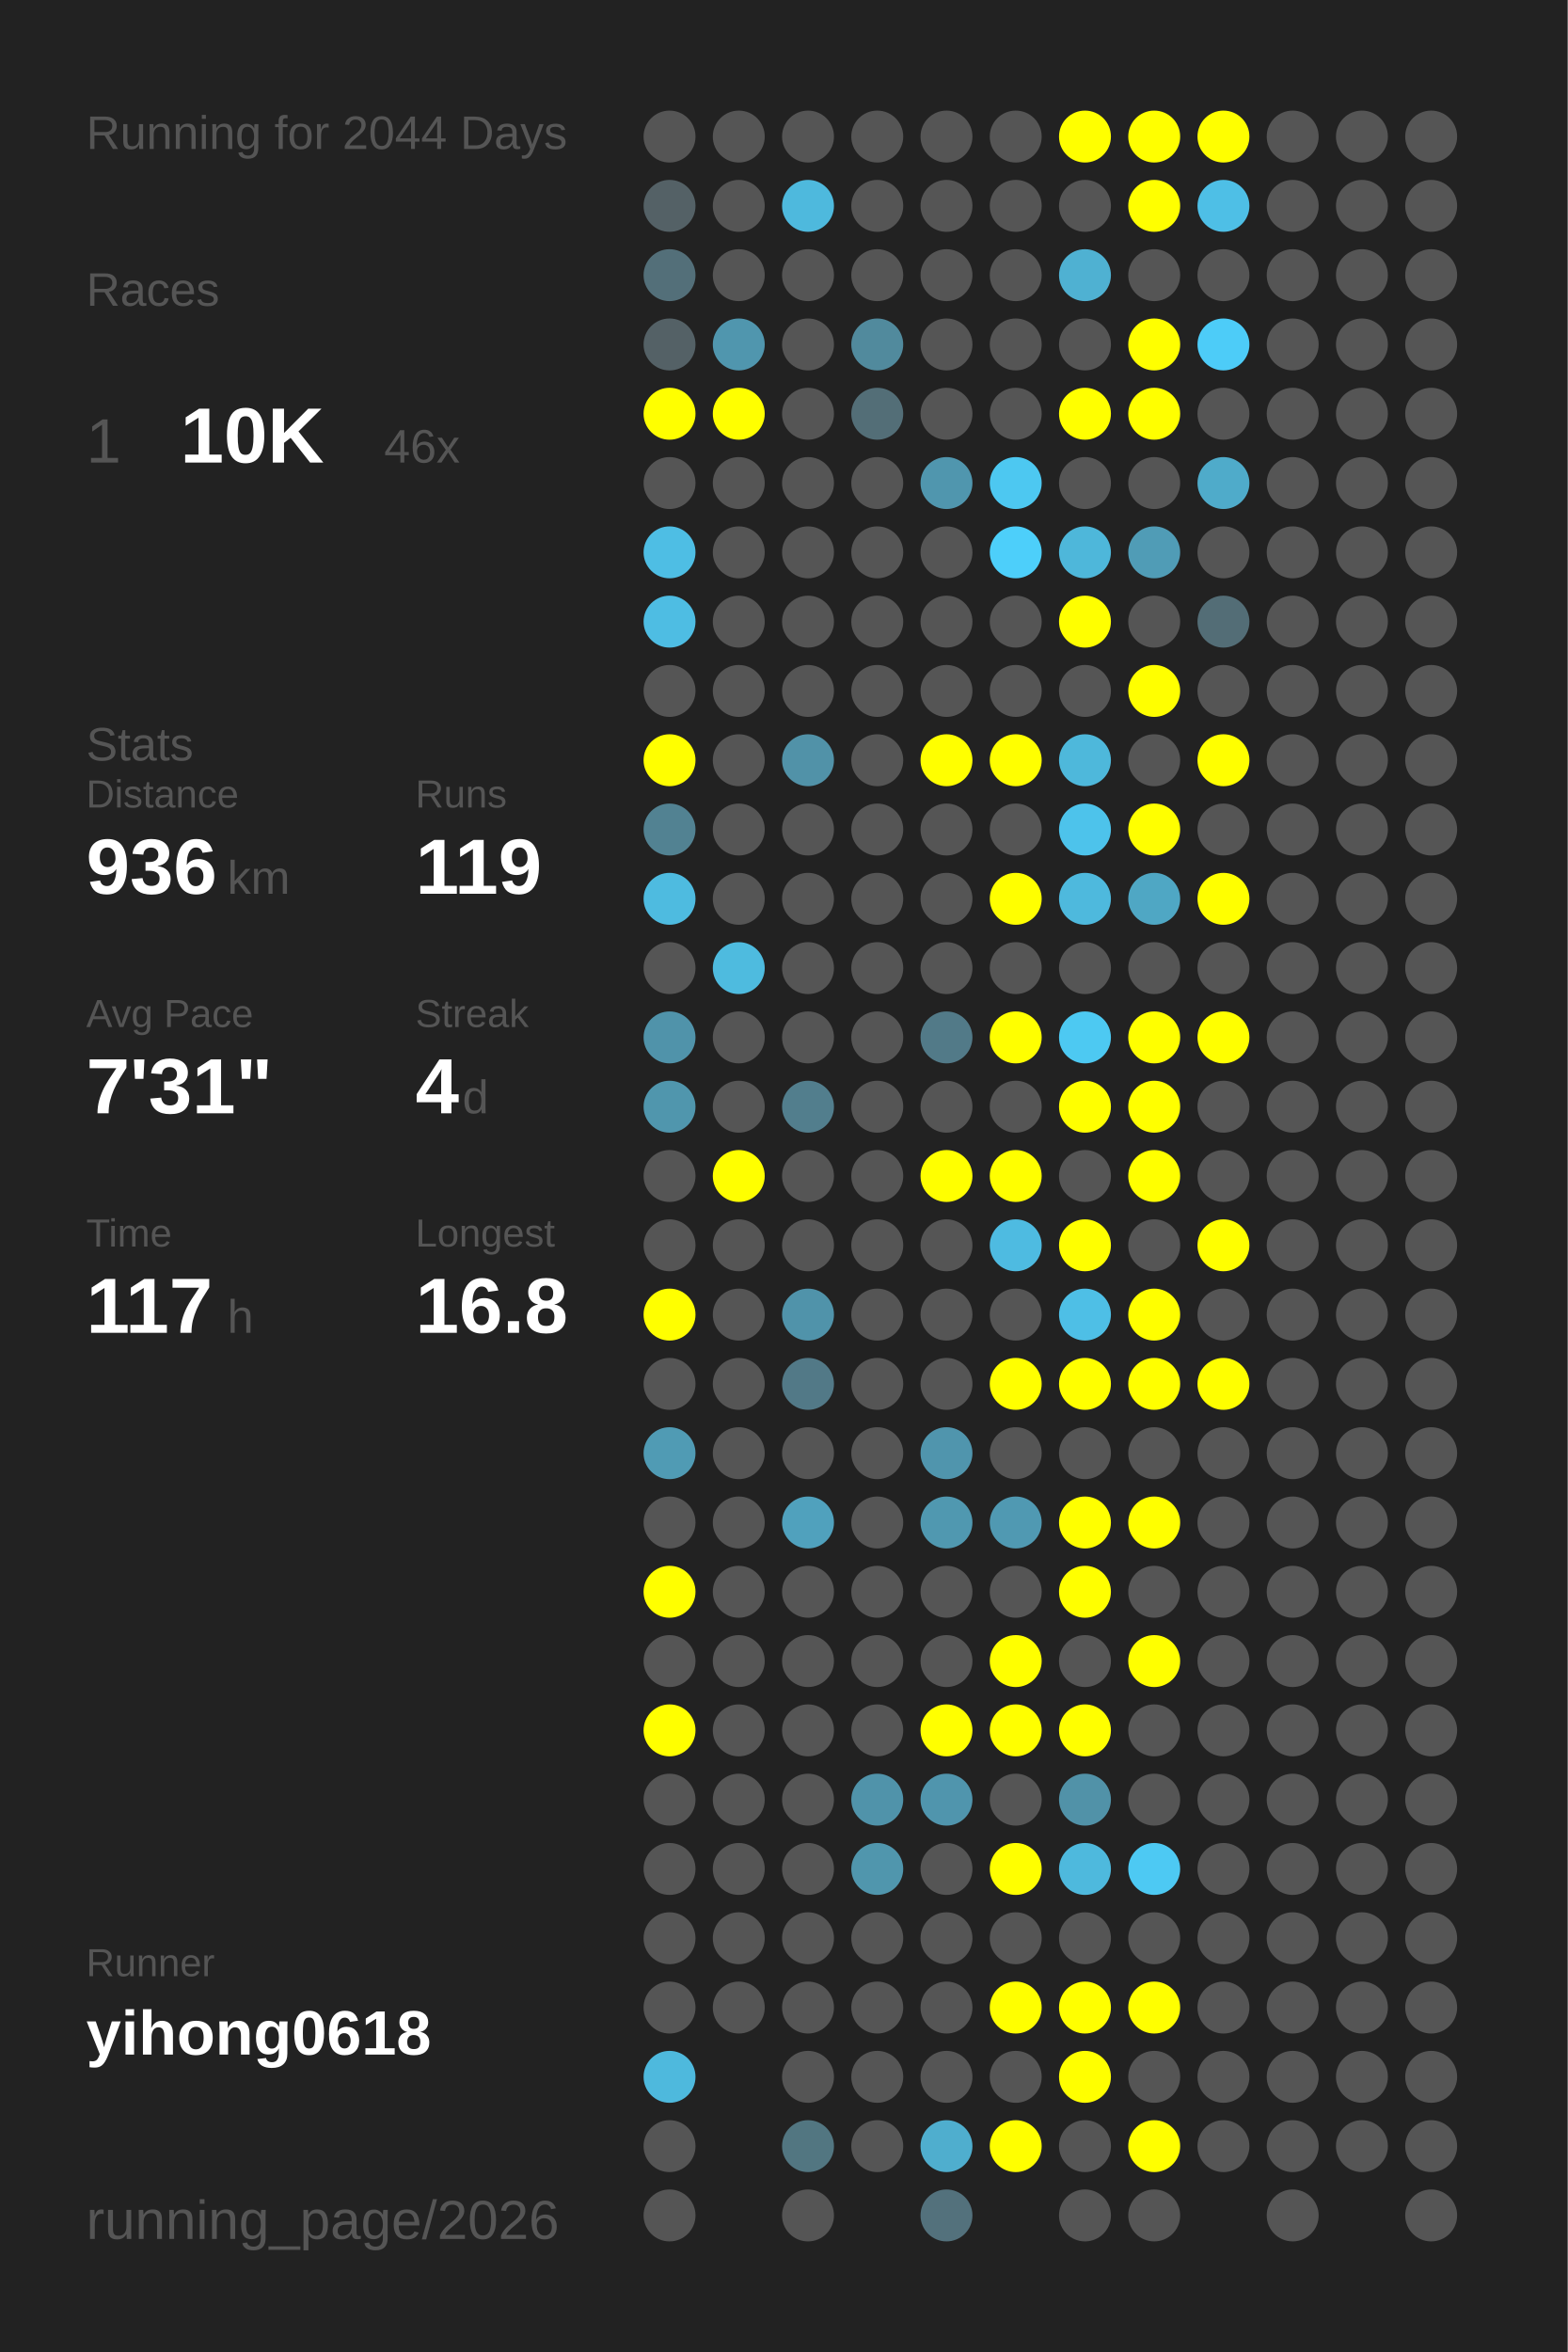
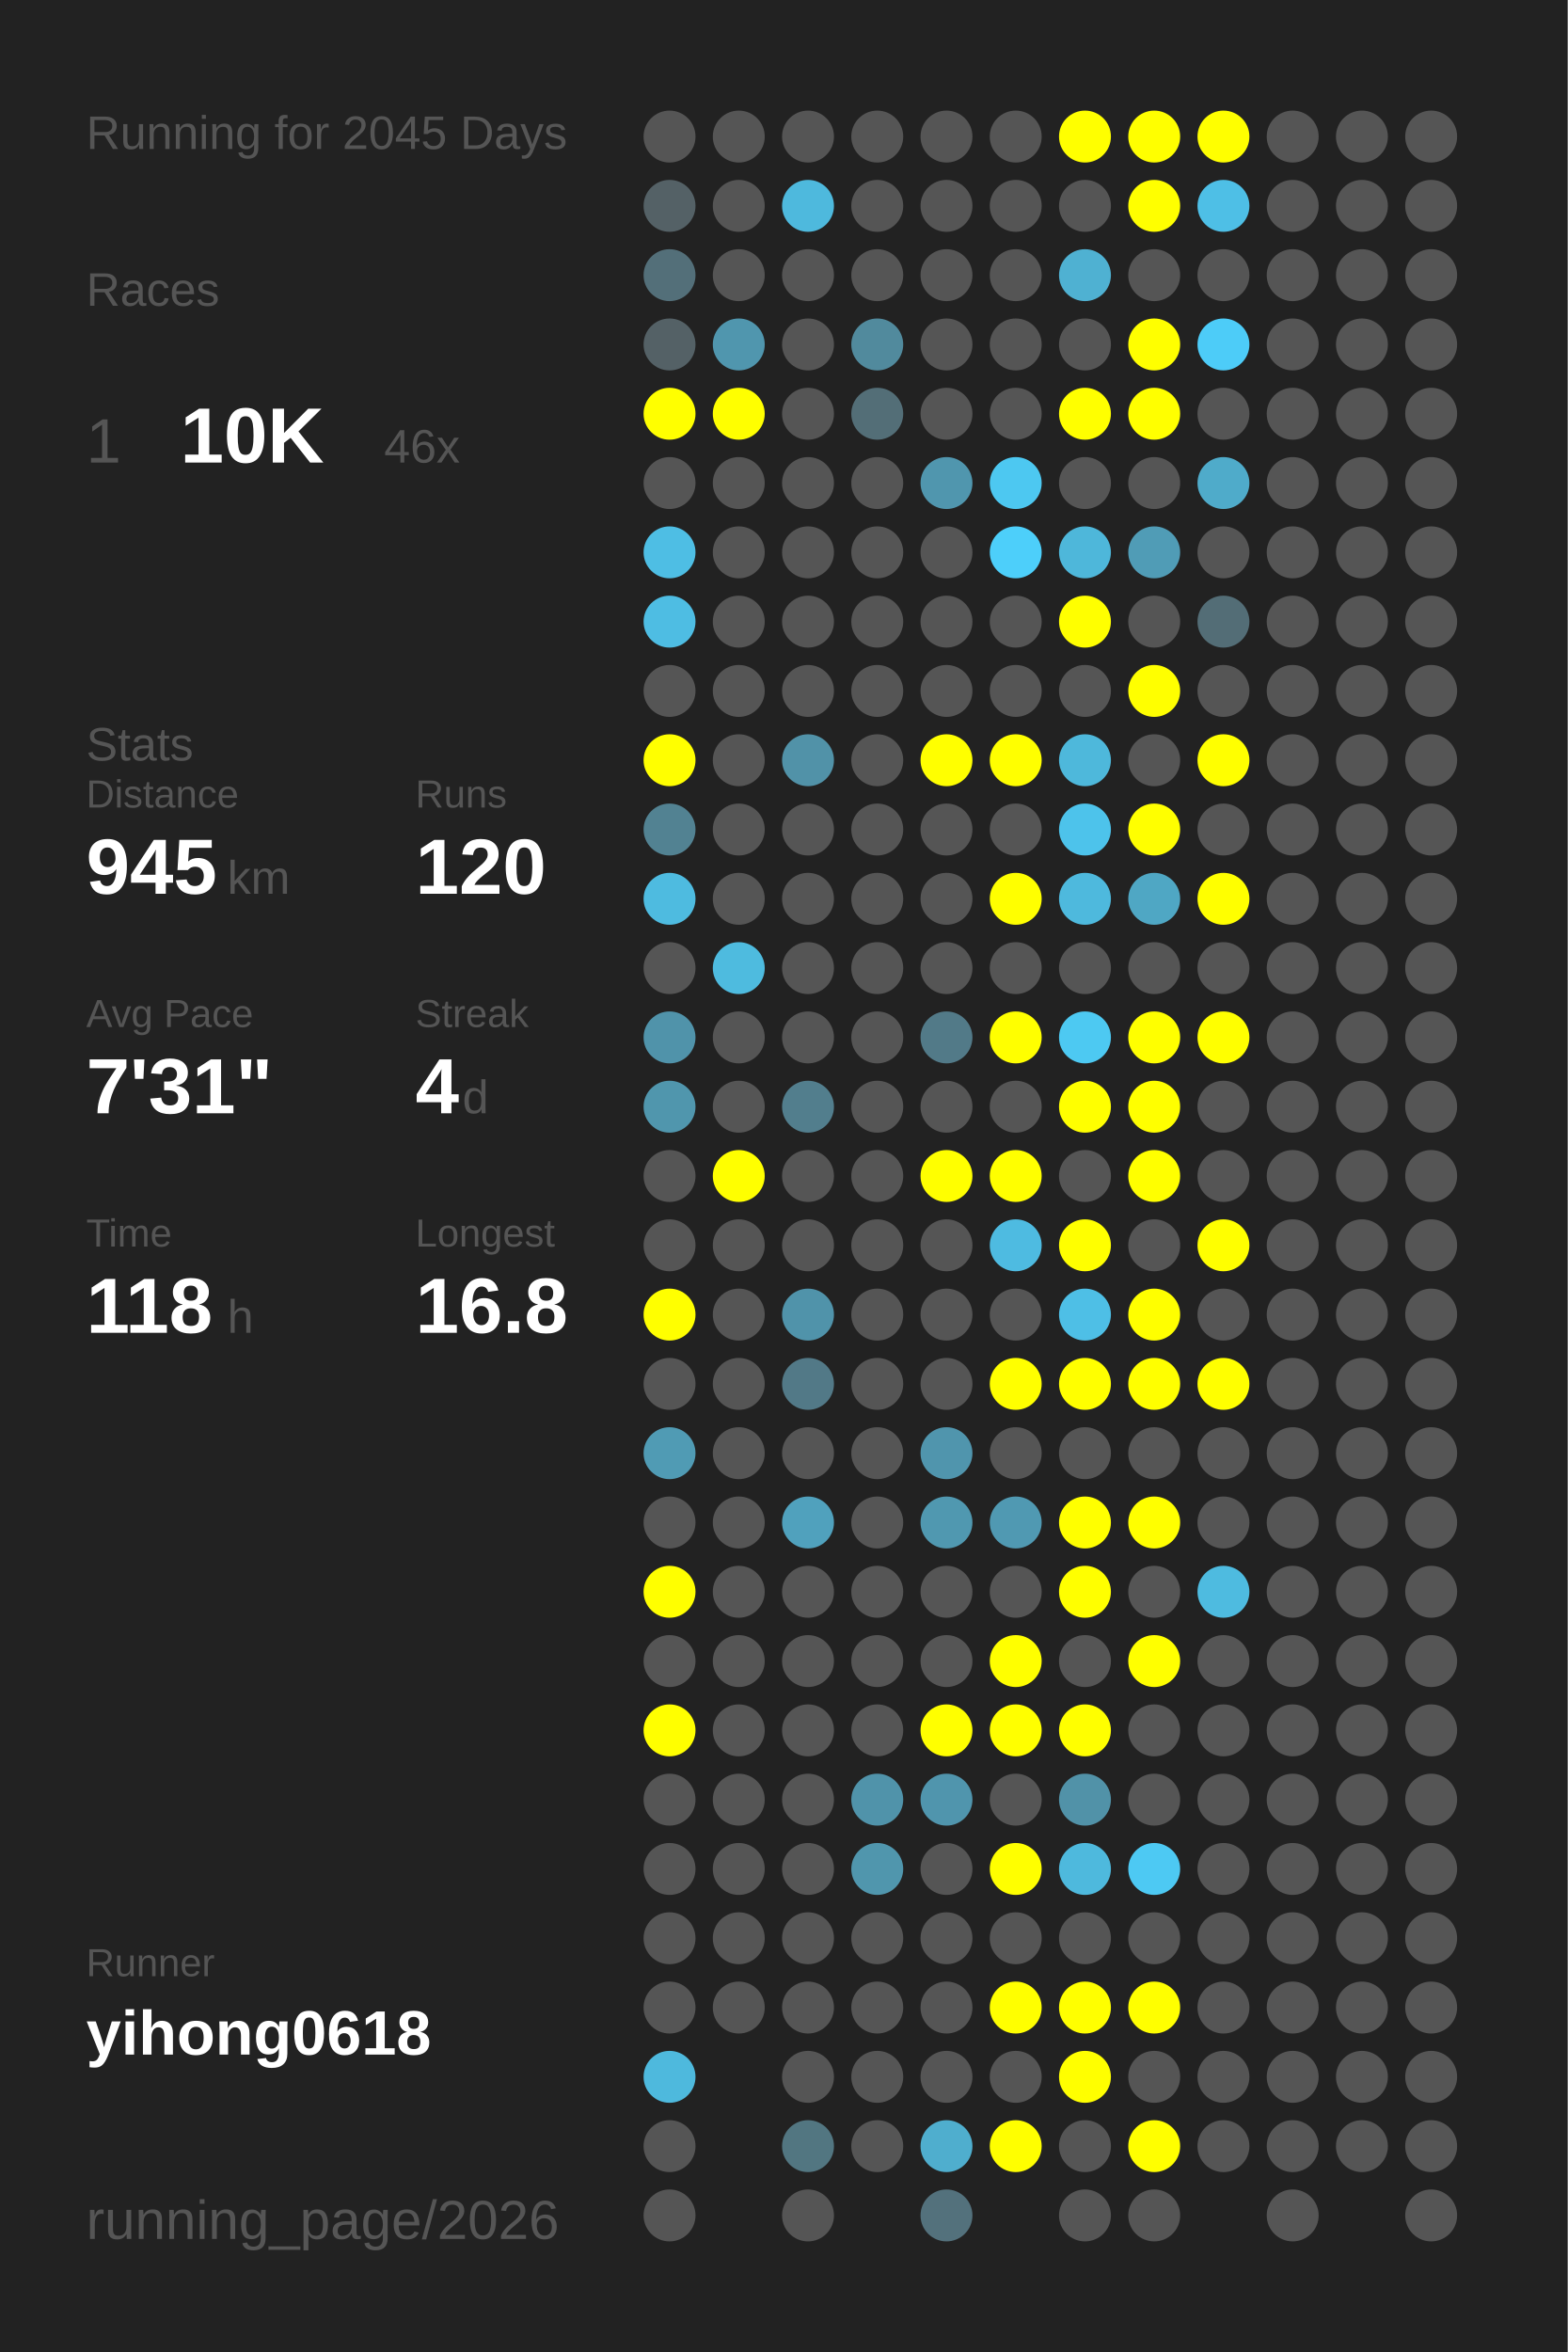
<svg xmlns="http://www.w3.org/2000/svg" baseProfile="full" height="300mm" version="1.1" viewBox="0,0,200,300" width="200mm">
  <defs />
  <rect fill="#222222" height="300" width="200" x="0" y="0" />
-   <text fill="#555555" style="font-size:6px; font-family:Arial;" x="11" y="19">Running for 2044 Days</text>
+   <text fill="#555555" style="font-size:6px; font-family:Arial;" x="11" y="19">Running for 2045 Days</text>
  <text fill="#555555" style="font-size:6px; font-family:Arial;" x="11" y="39">Races</text>
  <text fill="#555555" style="font-size:8px; font-family:Arial;" x="11" y="59">1</text>
  <text fill="#FFFFFF" style="font-size:10px; font-family:Arial; font-weight:bold;" x="23" y="59">10K</text>
  <text fill="#555555" style="font-size:6px; font-family:Arial;" x="49" y="59">46x</text>
  <text fill="#555555" style="font-size:6px; font-family:Arial;" x="11" y="97">Stats</text>
  <text fill="#555555" style="font-size:5px; font-family:Arial;" x="11" y="103">Distance</text>
-   <text fill="#FFFFFF" style="font-size:10px; font-family:Arial; font-weight:bold;" x="11" y="114">936</text>
+   <text fill="#FFFFFF" style="font-size:10px; font-family:Arial; font-weight:bold;" x="11" y="114">945</text>
  <text fill="#555555" style="font-size:6px; font-family:Arial;" x="29" y="114">km</text>
  <text fill="#555555" style="font-size:5px; font-family:Arial;" x="53" y="103">Runs</text>
-   <text fill="#FFFFFF" style="font-size:10px; font-family:Arial; font-weight:bold;" x="53" y="114">119</text>
+   <text fill="#FFFFFF" style="font-size:10px; font-family:Arial; font-weight:bold;" x="53" y="114">120</text>
  <text fill="#555555" style="font-size:5px; font-family:Arial;" x="11" y="131">Avg Pace</text>
  <text fill="#FFFFFF" style="font-size:10px; font-family:Arial; font-weight:bold;" x="11" y="142">7'31"</text>
  <text fill="#555555" style="font-size:5px; font-family:Arial;" x="53" y="131">Streak</text>
  <text fill="#FFFFFF" style="font-size:10px; font-family:Arial; font-weight:bold;" x="53" y="142">4</text>
  <text fill="#555555" style="font-size:6px; font-family:Arial;" x="59" y="142">d</text>
  <text fill="#555555" style="font-size:5px; font-family:Arial;" x="11" y="159">Time</text>
-   <text fill="#FFFFFF" style="font-size:10px; font-family:Arial; font-weight:bold;" x="11" y="170">117</text>
+   <text fill="#FFFFFF" style="font-size:10px; font-family:Arial; font-weight:bold;" x="11" y="170">118</text>
  <text fill="#555555" style="font-size:6px; font-family:Arial;" x="29" y="170">h</text>
  <text fill="#555555" style="font-size:5px; font-family:Arial;" x="53" y="159">Longest</text>
  <text fill="#FFFFFF" style="font-size:10px; font-family:Arial; font-weight:bold;" x="53" y="170">16.8</text>
  <text fill="#555555" style="font-size:5px; font-family:Arial;" x="11" y="252.065">Runner</text>
  <text fill="#FFFFFF" style="font-size:8px; font-family:Arial; font-weight:bold;" x="11" y="262.065">yihong0618</text>
  <text fill="#555555" style="font-size:7px; font-family:Arial;" x="11" y="285.581">running_page/2026</text>
  <circle cx="85.417" cy="17.419" fill="#555555" r="3.312" />
  <circle cx="85.417" cy="26.258" fill="#546166" r="3.312" />
  <circle cx="85.417" cy="35.097" fill="#536f79" r="3.312" />
  <circle cx="85.417" cy="43.935" fill="#546166" r="3.312" />
  <circle cx="85.417" cy="52.774" fill="#FFFF00" r="3.312" />
  <circle cx="85.417" cy="61.613" fill="#555555" r="3.312" />
  <circle cx="85.417" cy="70.452" fill="#4ebee4" r="3.312" />
  <circle cx="85.417" cy="79.29" fill="#4ebde3" r="3.312" />
  <circle cx="85.417" cy="88.129" fill="#555555" r="3.312" />
  <circle cx="85.417" cy="96.968" fill="#FFFF00" r="3.312" />
  <circle cx="85.417" cy="105.806" fill="#528292" r="3.312" />
  <circle cx="85.417" cy="114.645" fill="#4ebbe0" r="3.312" />
  <circle cx="85.417" cy="123.484" fill="#555555" r="3.312" />
  <circle cx="85.417" cy="132.323" fill="#5093aa" r="3.312" />
  <circle cx="85.417" cy="141.161" fill="#5096ad" r="3.312" />
  <circle cx="85.417" cy="150" fill="#555555" r="3.312" />
  <circle cx="85.417" cy="158.839" fill="#555555" r="3.312" />
  <circle cx="85.417" cy="167.677" fill="#FFFF00" r="3.312" />
  <circle cx="85.417" cy="176.516" fill="#555555" r="3.312" />
  <circle cx="85.417" cy="185.355" fill="#509bb4" r="3.312" />
  <circle cx="85.417" cy="194.194" fill="#555555" r="3.312" />
  <circle cx="85.417" cy="203.032" fill="#FFFF00" r="3.312" />
  <circle cx="85.417" cy="211.871" fill="#555555" r="3.312" />
  <circle cx="85.417" cy="220.71" fill="#FFFF00" r="3.312" />
  <circle cx="85.417" cy="229.548" fill="#555555" r="3.312" />
  <circle cx="85.417" cy="238.387" fill="#555555" r="3.312" />
  <circle cx="85.417" cy="247.226" fill="#555555" r="3.312" />
  <circle cx="85.417" cy="256.065" fill="#555555" r="3.312" />
  <circle cx="85.417" cy="264.903" fill="#4eb9dd" r="3.312" />
  <circle cx="85.417" cy="273.742" fill="#555555" r="3.312" />
  <circle cx="85.417" cy="282.581" fill="#555555" r="3.312" />
  <circle cx="94.25" cy="17.419" fill="#555555" r="3.312" />
  <circle cx="94.25" cy="26.258" fill="#555555" r="3.312" />
  <circle cx="94.25" cy="35.097" fill="#555555" r="3.312" />
  <circle cx="94.25" cy="43.935" fill="#5096ae" r="3.312" />
  <circle cx="94.25" cy="52.774" fill="#FFFF00" r="3.312" />
  <circle cx="94.25" cy="61.613" fill="#555555" r="3.312" />
  <circle cx="94.25" cy="70.452" fill="#555555" r="3.312" />
  <circle cx="94.25" cy="79.29" fill="#555555" r="3.312" />
  <circle cx="94.25" cy="88.129" fill="#555555" r="3.312" />
  <circle cx="94.25" cy="96.968" fill="#555555" r="3.312" />
  <circle cx="94.25" cy="105.806" fill="#555555" r="3.312" />
  <circle cx="94.25" cy="114.645" fill="#555555" r="3.312" />
  <circle cx="94.25" cy="123.484" fill="#4ebbdf" r="3.312" />
  <circle cx="94.25" cy="132.323" fill="#555555" r="3.312" />
  <circle cx="94.25" cy="141.161" fill="#555555" r="3.312" />
  <circle cx="94.25" cy="150" fill="#FFFF00" r="3.312" />
  <circle cx="94.25" cy="158.839" fill="#555555" r="3.312" />
  <circle cx="94.25" cy="167.677" fill="#555555" r="3.312" />
  <circle cx="94.25" cy="176.516" fill="#555555" r="3.312" />
  <circle cx="94.25" cy="185.355" fill="#555555" r="3.312" />
  <circle cx="94.25" cy="194.194" fill="#555555" r="3.312" />
  <circle cx="94.25" cy="203.032" fill="#555555" r="3.312" />
  <circle cx="94.25" cy="211.871" fill="#555555" r="3.312" />
  <circle cx="94.25" cy="220.71" fill="#555555" r="3.312" />
  <circle cx="94.25" cy="229.548" fill="#555555" r="3.312" />
  <circle cx="94.25" cy="238.387" fill="#555555" r="3.312" />
  <circle cx="94.25" cy="247.226" fill="#555555" r="3.312" />
  <circle cx="94.25" cy="256.065" fill="#555555" r="3.312" />
  <circle cx="103.083" cy="17.419" fill="#555555" r="3.312" />
  <circle cx="103.083" cy="26.258" fill="#4eb9dd" r="3.312" />
  <circle cx="103.083" cy="35.097" fill="#555555" r="3.312" />
  <circle cx="103.083" cy="43.935" fill="#555555" r="3.312" />
  <circle cx="103.083" cy="52.774" fill="#555555" r="3.312" />
  <circle cx="103.083" cy="61.613" fill="#555555" r="3.312" />
  <circle cx="103.083" cy="70.452" fill="#555555" r="3.312" />
  <circle cx="103.083" cy="79.29" fill="#555555" r="3.312" />
  <circle cx="103.083" cy="88.129" fill="#555555" r="3.312" />
  <circle cx="103.083" cy="96.968" fill="#5192a8" r="3.312" />
  <circle cx="103.083" cy="105.806" fill="#555555" r="3.312" />
  <circle cx="103.083" cy="114.645" fill="#555555" r="3.312" />
  <circle cx="103.083" cy="123.484" fill="#555555" r="3.312" />
  <circle cx="103.083" cy="132.323" fill="#555555" r="3.312" />
  <circle cx="103.083" cy="141.161" fill="#527e8d" r="3.312" />
  <circle cx="103.083" cy="150" fill="#555555" r="3.312" />
  <circle cx="103.083" cy="158.839" fill="#555555" r="3.312" />
  <circle cx="103.083" cy="167.677" fill="#5093aa" r="3.312" />
  <circle cx="103.083" cy="176.516" fill="#527987" r="3.312" />
  <circle cx="103.083" cy="185.355" fill="#555555" r="3.312" />
  <circle cx="103.083" cy="194.194" fill="#50a1bd" r="3.312" />
  <circle cx="103.083" cy="203.032" fill="#555555" r="3.312" />
  <circle cx="103.083" cy="211.871" fill="#555555" r="3.312" />
  <circle cx="103.083" cy="220.71" fill="#555555" r="3.312" />
  <circle cx="103.083" cy="229.548" fill="#555555" r="3.312" />
  <circle cx="103.083" cy="238.387" fill="#555555" r="3.312" />
  <circle cx="103.083" cy="247.226" fill="#555555" r="3.312" />
  <circle cx="103.083" cy="256.065" fill="#555555" r="3.312" />
  <circle cx="103.083" cy="264.903" fill="#555555" r="3.312" />
  <circle cx="103.083" cy="273.742" fill="#527681" r="3.312" />
  <circle cx="103.083" cy="282.581" fill="#555555" r="3.312" />
  <circle cx="111.917" cy="17.419" fill="#555555" r="3.312" />
  <circle cx="111.917" cy="26.258" fill="#555555" r="3.312" />
  <circle cx="111.917" cy="35.097" fill="#555555" r="3.312" />
  <circle cx="111.917" cy="43.935" fill="#518a9d" r="3.312" />
  <circle cx="111.917" cy="52.774" fill="#536e77" r="3.312" />
  <circle cx="111.917" cy="61.613" fill="#555555" r="3.312" />
  <circle cx="111.917" cy="70.452" fill="#555555" r="3.312" />
  <circle cx="111.917" cy="79.29" fill="#555555" r="3.312" />
  <circle cx="111.917" cy="88.129" fill="#555555" r="3.312" />
  <circle cx="111.917" cy="96.968" fill="#555555" r="3.312" />
  <circle cx="111.917" cy="105.806" fill="#555555" r="3.312" />
  <circle cx="111.917" cy="114.645" fill="#555555" r="3.312" />
  <circle cx="111.917" cy="123.484" fill="#555555" r="3.312" />
  <circle cx="111.917" cy="132.323" fill="#555555" r="3.312" />
  <circle cx="111.917" cy="141.161" fill="#555555" r="3.312" />
  <circle cx="111.917" cy="150" fill="#555555" r="3.312" />
  <circle cx="111.917" cy="158.839" fill="#555555" r="3.312" />
  <circle cx="111.917" cy="167.677" fill="#555555" r="3.312" />
  <circle cx="111.917" cy="176.516" fill="#555555" r="3.312" />
  <circle cx="111.917" cy="185.355" fill="#555555" r="3.312" />
  <circle cx="111.917" cy="194.194" fill="#555555" r="3.312" />
  <circle cx="111.917" cy="203.032" fill="#555555" r="3.312" />
  <circle cx="111.917" cy="211.871" fill="#555555" r="3.312" />
  <circle cx="111.917" cy="220.71" fill="#555555" r="3.312" />
  <circle cx="111.917" cy="229.548" fill="#5093aa" r="3.312" />
  <circle cx="111.917" cy="238.387" fill="#5096ad" r="3.312" />
  <circle cx="111.917" cy="247.226" fill="#555555" r="3.312" />
  <circle cx="111.917" cy="256.065" fill="#555555" r="3.312" />
  <circle cx="111.917" cy="264.903" fill="#555555" r="3.312" />
  <circle cx="111.917" cy="273.742" fill="#555555" r="3.312" />
  <circle cx="120.75" cy="17.419" fill="#555555" r="3.312" />
  <circle cx="120.75" cy="26.258" fill="#555555" r="3.312" />
  <circle cx="120.75" cy="35.097" fill="#555555" r="3.312" />
  <circle cx="120.75" cy="43.935" fill="#555555" r="3.312" />
  <circle cx="120.75" cy="52.774" fill="#555555" r="3.312" />
  <circle cx="120.75" cy="61.613" fill="#5096ae" r="3.312" />
  <circle cx="120.75" cy="70.452" fill="#555555" r="3.312" />
  <circle cx="120.75" cy="79.29" fill="#555555" r="3.312" />
  <circle cx="120.75" cy="88.129" fill="#555555" r="3.312" />
  <circle cx="120.75" cy="96.968" fill="#FFFF00" r="3.312" />
  <circle cx="120.75" cy="105.806" fill="#555555" r="3.312" />
  <circle cx="120.75" cy="114.645" fill="#555555" r="3.312" />
  <circle cx="120.75" cy="123.484" fill="#555555" r="3.312" />
  <circle cx="120.75" cy="132.323" fill="#527a88" r="3.312" />
  <circle cx="120.75" cy="141.161" fill="#555555" r="3.312" />
  <circle cx="120.75" cy="150" fill="#FFFF00" r="3.312" />
  <circle cx="120.75" cy="158.839" fill="#555555" r="3.312" />
  <circle cx="120.75" cy="167.677" fill="#555555" r="3.312" />
  <circle cx="120.75" cy="176.516" fill="#555555" r="3.312" />
  <circle cx="120.75" cy="185.355" fill="#5095ad" r="3.312" />
  <circle cx="120.75" cy="194.194" fill="#5098b0" r="3.312" />
  <circle cx="120.75" cy="203.032" fill="#555555" r="3.312" />
  <circle cx="120.75" cy="211.871" fill="#555555" r="3.312" />
  <circle cx="120.75" cy="220.71" fill="#FFFF00" r="3.312" />
  <circle cx="120.75" cy="229.548" fill="#5095ad" r="3.312" />
  <circle cx="120.75" cy="238.387" fill="#555555" r="3.312" />
  <circle cx="120.75" cy="247.226" fill="#555555" r="3.312" />
  <circle cx="120.75" cy="256.065" fill="#555555" r="3.312" />
  <circle cx="120.75" cy="264.903" fill="#555555" r="3.312" />
  <circle cx="120.75" cy="273.742" fill="#4faece" r="3.312" />
  <circle cx="120.75" cy="282.581" fill="#53717c" r="3.312" />
  <circle cx="129.583" cy="17.419" fill="#555555" r="3.312" />
  <circle cx="129.583" cy="26.258" fill="#555555" r="3.312" />
  <circle cx="129.583" cy="35.097" fill="#555555" r="3.312" />
  <circle cx="129.583" cy="43.935" fill="#555555" r="3.312" />
  <circle cx="129.583" cy="52.774" fill="#555555" r="3.312" />
  <circle cx="129.583" cy="61.613" fill="#4dc8f1" r="3.312" />
  <circle cx="129.583" cy="70.452" fill="#4dcffa" r="3.312" />
  <circle cx="129.583" cy="79.29" fill="#555555" r="3.312" />
  <circle cx="129.583" cy="88.129" fill="#555555" r="3.312" />
  <circle cx="129.583" cy="96.968" fill="#FFFF00" r="3.312" />
  <circle cx="129.583" cy="105.806" fill="#555555" r="3.312" />
  <circle cx="129.583" cy="114.645" fill="#FFFF00" r="3.312" />
  <circle cx="129.583" cy="123.484" fill="#555555" r="3.312" />
  <circle cx="129.583" cy="132.323" fill="#FFFF00" r="3.312" />
  <circle cx="129.583" cy="141.161" fill="#555555" r="3.312" />
  <circle cx="129.583" cy="150" fill="#FFFF00" r="3.312" />
  <circle cx="129.583" cy="158.839" fill="#4ebbe1" r="3.312" />
  <circle cx="129.583" cy="167.677" fill="#555555" r="3.312" />
  <circle cx="129.583" cy="176.516" fill="#FFFF00" r="3.312" />
  <circle cx="129.583" cy="185.355" fill="#555555" r="3.312" />
  <circle cx="129.583" cy="194.194" fill="#5099b2" r="3.312" />
  <circle cx="129.583" cy="203.032" fill="#555555" r="3.312" />
  <circle cx="129.583" cy="211.871" fill="#FFFF00" r="3.312" />
  <circle cx="129.583" cy="220.71" fill="#FFFF00" r="3.312" />
  <circle cx="129.583" cy="229.548" fill="#555555" r="3.312" />
  <circle cx="129.583" cy="238.387" fill="#FFFF00" r="3.312" />
  <circle cx="129.583" cy="247.226" fill="#555555" r="3.312" />
  <circle cx="129.583" cy="256.065" fill="#FFFF00" r="3.312" />
  <circle cx="129.583" cy="264.903" fill="#555555" r="3.312" />
  <circle cx="129.583" cy="273.742" fill="#FFFF00" r="3.312" />
  <circle cx="138.417" cy="17.419" fill="#FFFF00" r="3.312" />
  <circle cx="138.417" cy="26.258" fill="#555555" r="3.312" />
  <circle cx="138.417" cy="35.097" fill="#4fb1d2" r="3.312" />
  <circle cx="138.417" cy="43.935" fill="#555555" r="3.312" />
  <circle cx="138.417" cy="52.774" fill="#FFFF00" r="3.312" />
  <circle cx="138.417" cy="61.613" fill="#555555" r="3.312" />
  <circle cx="138.417" cy="70.452" fill="#4eb7da" r="3.312" />
  <circle cx="138.417" cy="79.29" fill="#FFFF00" r="3.312" />
  <circle cx="138.417" cy="88.129" fill="#555555" r="3.312" />
  <circle cx="138.417" cy="96.968" fill="#4eb8db" r="3.312" />
  <circle cx="138.417" cy="105.806" fill="#4dc3eb" r="3.312" />
  <circle cx="138.417" cy="114.645" fill="#4eb9dd" r="3.312" />
  <circle cx="138.417" cy="123.484" fill="#555555" r="3.312" />
  <circle cx="138.417" cy="132.323" fill="#4dc9f2" r="3.312" />
  <circle cx="138.417" cy="141.161" fill="#FFFF00" r="3.312" />
  <circle cx="138.417" cy="150" fill="#555555" r="3.312" />
  <circle cx="138.417" cy="158.839" fill="#FFFF00" r="3.312" />
  <circle cx="138.417" cy="167.677" fill="#4ebfe6" r="3.312" />
  <circle cx="138.417" cy="176.516" fill="#FFFF00" r="3.312" />
  <circle cx="138.417" cy="185.355" fill="#555555" r="3.312" />
  <circle cx="138.417" cy="194.194" fill="#FFFF00" r="3.312" />
  <circle cx="138.417" cy="203.032" fill="#FFFF00" r="3.312" />
  <circle cx="138.417" cy="211.871" fill="#555555" r="3.312" />
  <circle cx="138.417" cy="220.71" fill="#FFFF00" r="3.312" />
  <circle cx="138.417" cy="229.548" fill="#5192a8" r="3.312" />
  <circle cx="138.417" cy="238.387" fill="#4eb9dd" r="3.312" />
  <circle cx="138.417" cy="247.226" fill="#555555" r="3.312" />
  <circle cx="138.417" cy="256.065" fill="#FFFF00" r="3.312" />
  <circle cx="138.417" cy="264.903" fill="#FFFF00" r="3.312" />
  <circle cx="138.417" cy="273.742" fill="#555555" r="3.312" />
  <circle cx="138.417" cy="282.581" fill="#555555" r="3.312" />
  <circle cx="147.25" cy="17.419" fill="#FFFF00" r="3.312" />
  <circle cx="147.25" cy="26.258" fill="#FFFF00" r="3.312" />
  <circle cx="147.25" cy="35.097" fill="#555555" r="3.312" />
  <circle cx="147.25" cy="43.935" fill="#FFFF00" r="3.312" />
  <circle cx="147.25" cy="52.774" fill="#FFFF00" r="3.312" />
  <circle cx="147.25" cy="61.613" fill="#555555" r="3.312" />
  <circle cx="147.25" cy="70.452" fill="#509cb6" r="3.312" />
  <circle cx="147.25" cy="79.29" fill="#555555" r="3.312" />
  <circle cx="147.25" cy="88.129" fill="#FFFF00" r="3.312" />
  <circle cx="147.25" cy="96.968" fill="#555555" r="3.312" />
  <circle cx="147.25" cy="105.806" fill="#FFFF00" r="3.312" />
  <circle cx="147.25" cy="114.645" fill="#4fa7c4" r="3.312" />
  <circle cx="147.25" cy="123.484" fill="#555555" r="3.312" />
  <circle cx="147.25" cy="132.323" fill="#FFFF00" r="3.312" />
  <circle cx="147.25" cy="141.161" fill="#FFFF00" r="3.312" />
  <circle cx="147.25" cy="150" fill="#FFFF00" r="3.312" />
  <circle cx="147.25" cy="158.839" fill="#555555" r="3.312" />
  <circle cx="147.25" cy="167.677" fill="#FFFF00" r="3.312" />
  <circle cx="147.25" cy="176.516" fill="#FFFF00" r="3.312" />
  <circle cx="147.25" cy="185.355" fill="#555555" r="3.312" />
  <circle cx="147.25" cy="194.194" fill="#FFFF00" r="3.312" />
  <circle cx="147.25" cy="203.032" fill="#555555" r="3.312" />
  <circle cx="147.25" cy="211.871" fill="#FFFF00" r="3.312" />
  <circle cx="147.25" cy="220.71" fill="#555555" r="3.312" />
  <circle cx="147.25" cy="229.548" fill="#555555" r="3.312" />
  <circle cx="147.25" cy="238.387" fill="#4dc9f3" r="3.312" />
  <circle cx="147.25" cy="247.226" fill="#555555" r="3.312" />
  <circle cx="147.25" cy="256.065" fill="#FFFF00" r="3.312" />
  <circle cx="147.25" cy="264.903" fill="#555555" r="3.312" />
  <circle cx="147.25" cy="273.742" fill="#FFFF00" r="3.312" />
  <circle cx="147.25" cy="282.581" fill="#555555" r="3.312" />
  <circle cx="156.083" cy="17.419" fill="#FFFF00" r="3.312" />
  <circle cx="156.083" cy="26.258" fill="#4ebfe6" r="3.312" />
  <circle cx="156.083" cy="35.097" fill="#555555" r="3.312" />
  <circle cx="156.083" cy="43.935" fill="#4dccf8" r="3.312" />
  <circle cx="156.083" cy="52.774" fill="#555555" r="3.312" />
  <circle cx="156.083" cy="61.613" fill="#4fabca" r="3.312" />
  <circle cx="156.083" cy="70.452" fill="#555555" r="3.312" />
  <circle cx="156.083" cy="79.29" fill="#536d76" r="3.312" />
  <circle cx="156.083" cy="88.129" fill="#555555" r="3.312" />
  <circle cx="156.083" cy="96.968" fill="#FFFF00" r="3.312" />
  <circle cx="156.083" cy="105.806" fill="#555555" r="3.312" />
  <circle cx="156.083" cy="114.645" fill="#FFFF00" r="3.312" />
  <circle cx="156.083" cy="123.484" fill="#555555" r="3.312" />
  <circle cx="156.083" cy="132.323" fill="#FFFF00" r="3.312" />
  <circle cx="156.083" cy="141.161" fill="#555555" r="3.312" />
  <circle cx="156.083" cy="150" fill="#555555" r="3.312" />
  <circle cx="156.083" cy="158.839" fill="#FFFF00" r="3.312" />
  <circle cx="156.083" cy="167.677" fill="#555555" r="3.312" />
  <circle cx="156.083" cy="176.516" fill="#FFFF00" r="3.312" />
  <circle cx="156.083" cy="185.355" fill="#555555" r="3.312" />
  <circle cx="156.083" cy="194.194" fill="#555555" r="3.312" />
-   <circle cx="156.083" cy="203.032" fill="#555555" r="3.312" />
+   <circle cx="156.083" cy="203.032" fill="#4ebbe0" r="3.312" />
  <circle cx="156.083" cy="211.871" fill="#555555" r="3.312" />
  <circle cx="156.083" cy="220.71" fill="#555555" r="3.312" />
  <circle cx="156.083" cy="229.548" fill="#555555" r="3.312" />
  <circle cx="156.083" cy="238.387" fill="#555555" r="3.312" />
  <circle cx="156.083" cy="247.226" fill="#555555" r="3.312" />
  <circle cx="156.083" cy="256.065" fill="#555555" r="3.312" />
  <circle cx="156.083" cy="264.903" fill="#555555" r="3.312" />
  <circle cx="156.083" cy="273.742" fill="#555555" r="3.312" />
  <circle cx="164.917" cy="17.419" fill="#555555" r="3.312" />
  <circle cx="164.917" cy="26.258" fill="#555555" r="3.312" />
  <circle cx="164.917" cy="35.097" fill="#555555" r="3.312" />
  <circle cx="164.917" cy="43.935" fill="#555555" r="3.312" />
  <circle cx="164.917" cy="52.774" fill="#555555" r="3.312" />
  <circle cx="164.917" cy="61.613" fill="#555555" r="3.312" />
  <circle cx="164.917" cy="70.452" fill="#555555" r="3.312" />
  <circle cx="164.917" cy="79.29" fill="#555555" r="3.312" />
  <circle cx="164.917" cy="88.129" fill="#555555" r="3.312" />
  <circle cx="164.917" cy="96.968" fill="#555555" r="3.312" />
  <circle cx="164.917" cy="105.806" fill="#555555" r="3.312" />
  <circle cx="164.917" cy="114.645" fill="#555555" r="3.312" />
  <circle cx="164.917" cy="123.484" fill="#555555" r="3.312" />
  <circle cx="164.917" cy="132.323" fill="#555555" r="3.312" />
  <circle cx="164.917" cy="141.161" fill="#555555" r="3.312" />
  <circle cx="164.917" cy="150" fill="#555555" r="3.312" />
  <circle cx="164.917" cy="158.839" fill="#555555" r="3.312" />
  <circle cx="164.917" cy="167.677" fill="#555555" r="3.312" />
  <circle cx="164.917" cy="176.516" fill="#555555" r="3.312" />
  <circle cx="164.917" cy="185.355" fill="#555555" r="3.312" />
  <circle cx="164.917" cy="194.194" fill="#555555" r="3.312" />
  <circle cx="164.917" cy="203.032" fill="#555555" r="3.312" />
  <circle cx="164.917" cy="211.871" fill="#555555" r="3.312" />
  <circle cx="164.917" cy="220.71" fill="#555555" r="3.312" />
  <circle cx="164.917" cy="229.548" fill="#555555" r="3.312" />
  <circle cx="164.917" cy="238.387" fill="#555555" r="3.312" />
  <circle cx="164.917" cy="247.226" fill="#555555" r="3.312" />
  <circle cx="164.917" cy="256.065" fill="#555555" r="3.312" />
  <circle cx="164.917" cy="264.903" fill="#555555" r="3.312" />
  <circle cx="164.917" cy="273.742" fill="#555555" r="3.312" />
  <circle cx="164.917" cy="282.581" fill="#555555" r="3.312" />
  <circle cx="173.75" cy="17.419" fill="#555555" r="3.312" />
  <circle cx="173.75" cy="26.258" fill="#555555" r="3.312" />
  <circle cx="173.75" cy="35.097" fill="#555555" r="3.312" />
  <circle cx="173.75" cy="43.935" fill="#555555" r="3.312" />
  <circle cx="173.75" cy="52.774" fill="#555555" r="3.312" />
  <circle cx="173.75" cy="61.613" fill="#555555" r="3.312" />
  <circle cx="173.75" cy="70.452" fill="#555555" r="3.312" />
  <circle cx="173.75" cy="79.29" fill="#555555" r="3.312" />
  <circle cx="173.75" cy="88.129" fill="#555555" r="3.312" />
  <circle cx="173.75" cy="96.968" fill="#555555" r="3.312" />
  <circle cx="173.75" cy="105.806" fill="#555555" r="3.312" />
  <circle cx="173.75" cy="114.645" fill="#555555" r="3.312" />
  <circle cx="173.75" cy="123.484" fill="#555555" r="3.312" />
  <circle cx="173.75" cy="132.323" fill="#555555" r="3.312" />
  <circle cx="173.75" cy="141.161" fill="#555555" r="3.312" />
  <circle cx="173.75" cy="150" fill="#555555" r="3.312" />
  <circle cx="173.75" cy="158.839" fill="#555555" r="3.312" />
  <circle cx="173.75" cy="167.677" fill="#555555" r="3.312" />
  <circle cx="173.75" cy="176.516" fill="#555555" r="3.312" />
  <circle cx="173.75" cy="185.355" fill="#555555" r="3.312" />
  <circle cx="173.75" cy="194.194" fill="#555555" r="3.312" />
  <circle cx="173.75" cy="203.032" fill="#555555" r="3.312" />
  <circle cx="173.75" cy="211.871" fill="#555555" r="3.312" />
  <circle cx="173.75" cy="220.71" fill="#555555" r="3.312" />
  <circle cx="173.75" cy="229.548" fill="#555555" r="3.312" />
  <circle cx="173.75" cy="238.387" fill="#555555" r="3.312" />
  <circle cx="173.75" cy="247.226" fill="#555555" r="3.312" />
  <circle cx="173.75" cy="256.065" fill="#555555" r="3.312" />
  <circle cx="173.75" cy="264.903" fill="#555555" r="3.312" />
  <circle cx="173.75" cy="273.742" fill="#555555" r="3.312" />
  <circle cx="182.583" cy="17.419" fill="#555555" r="3.312" />
  <circle cx="182.583" cy="26.258" fill="#555555" r="3.312" />
  <circle cx="182.583" cy="35.097" fill="#555555" r="3.312" />
  <circle cx="182.583" cy="43.935" fill="#555555" r="3.312" />
  <circle cx="182.583" cy="52.774" fill="#555555" r="3.312" />
  <circle cx="182.583" cy="61.613" fill="#555555" r="3.312" />
  <circle cx="182.583" cy="70.452" fill="#555555" r="3.312" />
  <circle cx="182.583" cy="79.29" fill="#555555" r="3.312" />
  <circle cx="182.583" cy="88.129" fill="#555555" r="3.312" />
  <circle cx="182.583" cy="96.968" fill="#555555" r="3.312" />
  <circle cx="182.583" cy="105.806" fill="#555555" r="3.312" />
  <circle cx="182.583" cy="114.645" fill="#555555" r="3.312" />
  <circle cx="182.583" cy="123.484" fill="#555555" r="3.312" />
  <circle cx="182.583" cy="132.323" fill="#555555" r="3.312" />
  <circle cx="182.583" cy="141.161" fill="#555555" r="3.312" />
  <circle cx="182.583" cy="150" fill="#555555" r="3.312" />
  <circle cx="182.583" cy="158.839" fill="#555555" r="3.312" />
  <circle cx="182.583" cy="167.677" fill="#555555" r="3.312" />
  <circle cx="182.583" cy="176.516" fill="#555555" r="3.312" />
  <circle cx="182.583" cy="185.355" fill="#555555" r="3.312" />
  <circle cx="182.583" cy="194.194" fill="#555555" r="3.312" />
  <circle cx="182.583" cy="203.032" fill="#555555" r="3.312" />
  <circle cx="182.583" cy="211.871" fill="#555555" r="3.312" />
  <circle cx="182.583" cy="220.71" fill="#555555" r="3.312" />
  <circle cx="182.583" cy="229.548" fill="#555555" r="3.312" />
  <circle cx="182.583" cy="238.387" fill="#555555" r="3.312" />
  <circle cx="182.583" cy="247.226" fill="#555555" r="3.312" />
  <circle cx="182.583" cy="256.065" fill="#555555" r="3.312" />
  <circle cx="182.583" cy="264.903" fill="#555555" r="3.312" />
  <circle cx="182.583" cy="273.742" fill="#555555" r="3.312" />
  <circle cx="182.583" cy="282.581" fill="#555555" r="3.312" />
</svg>
